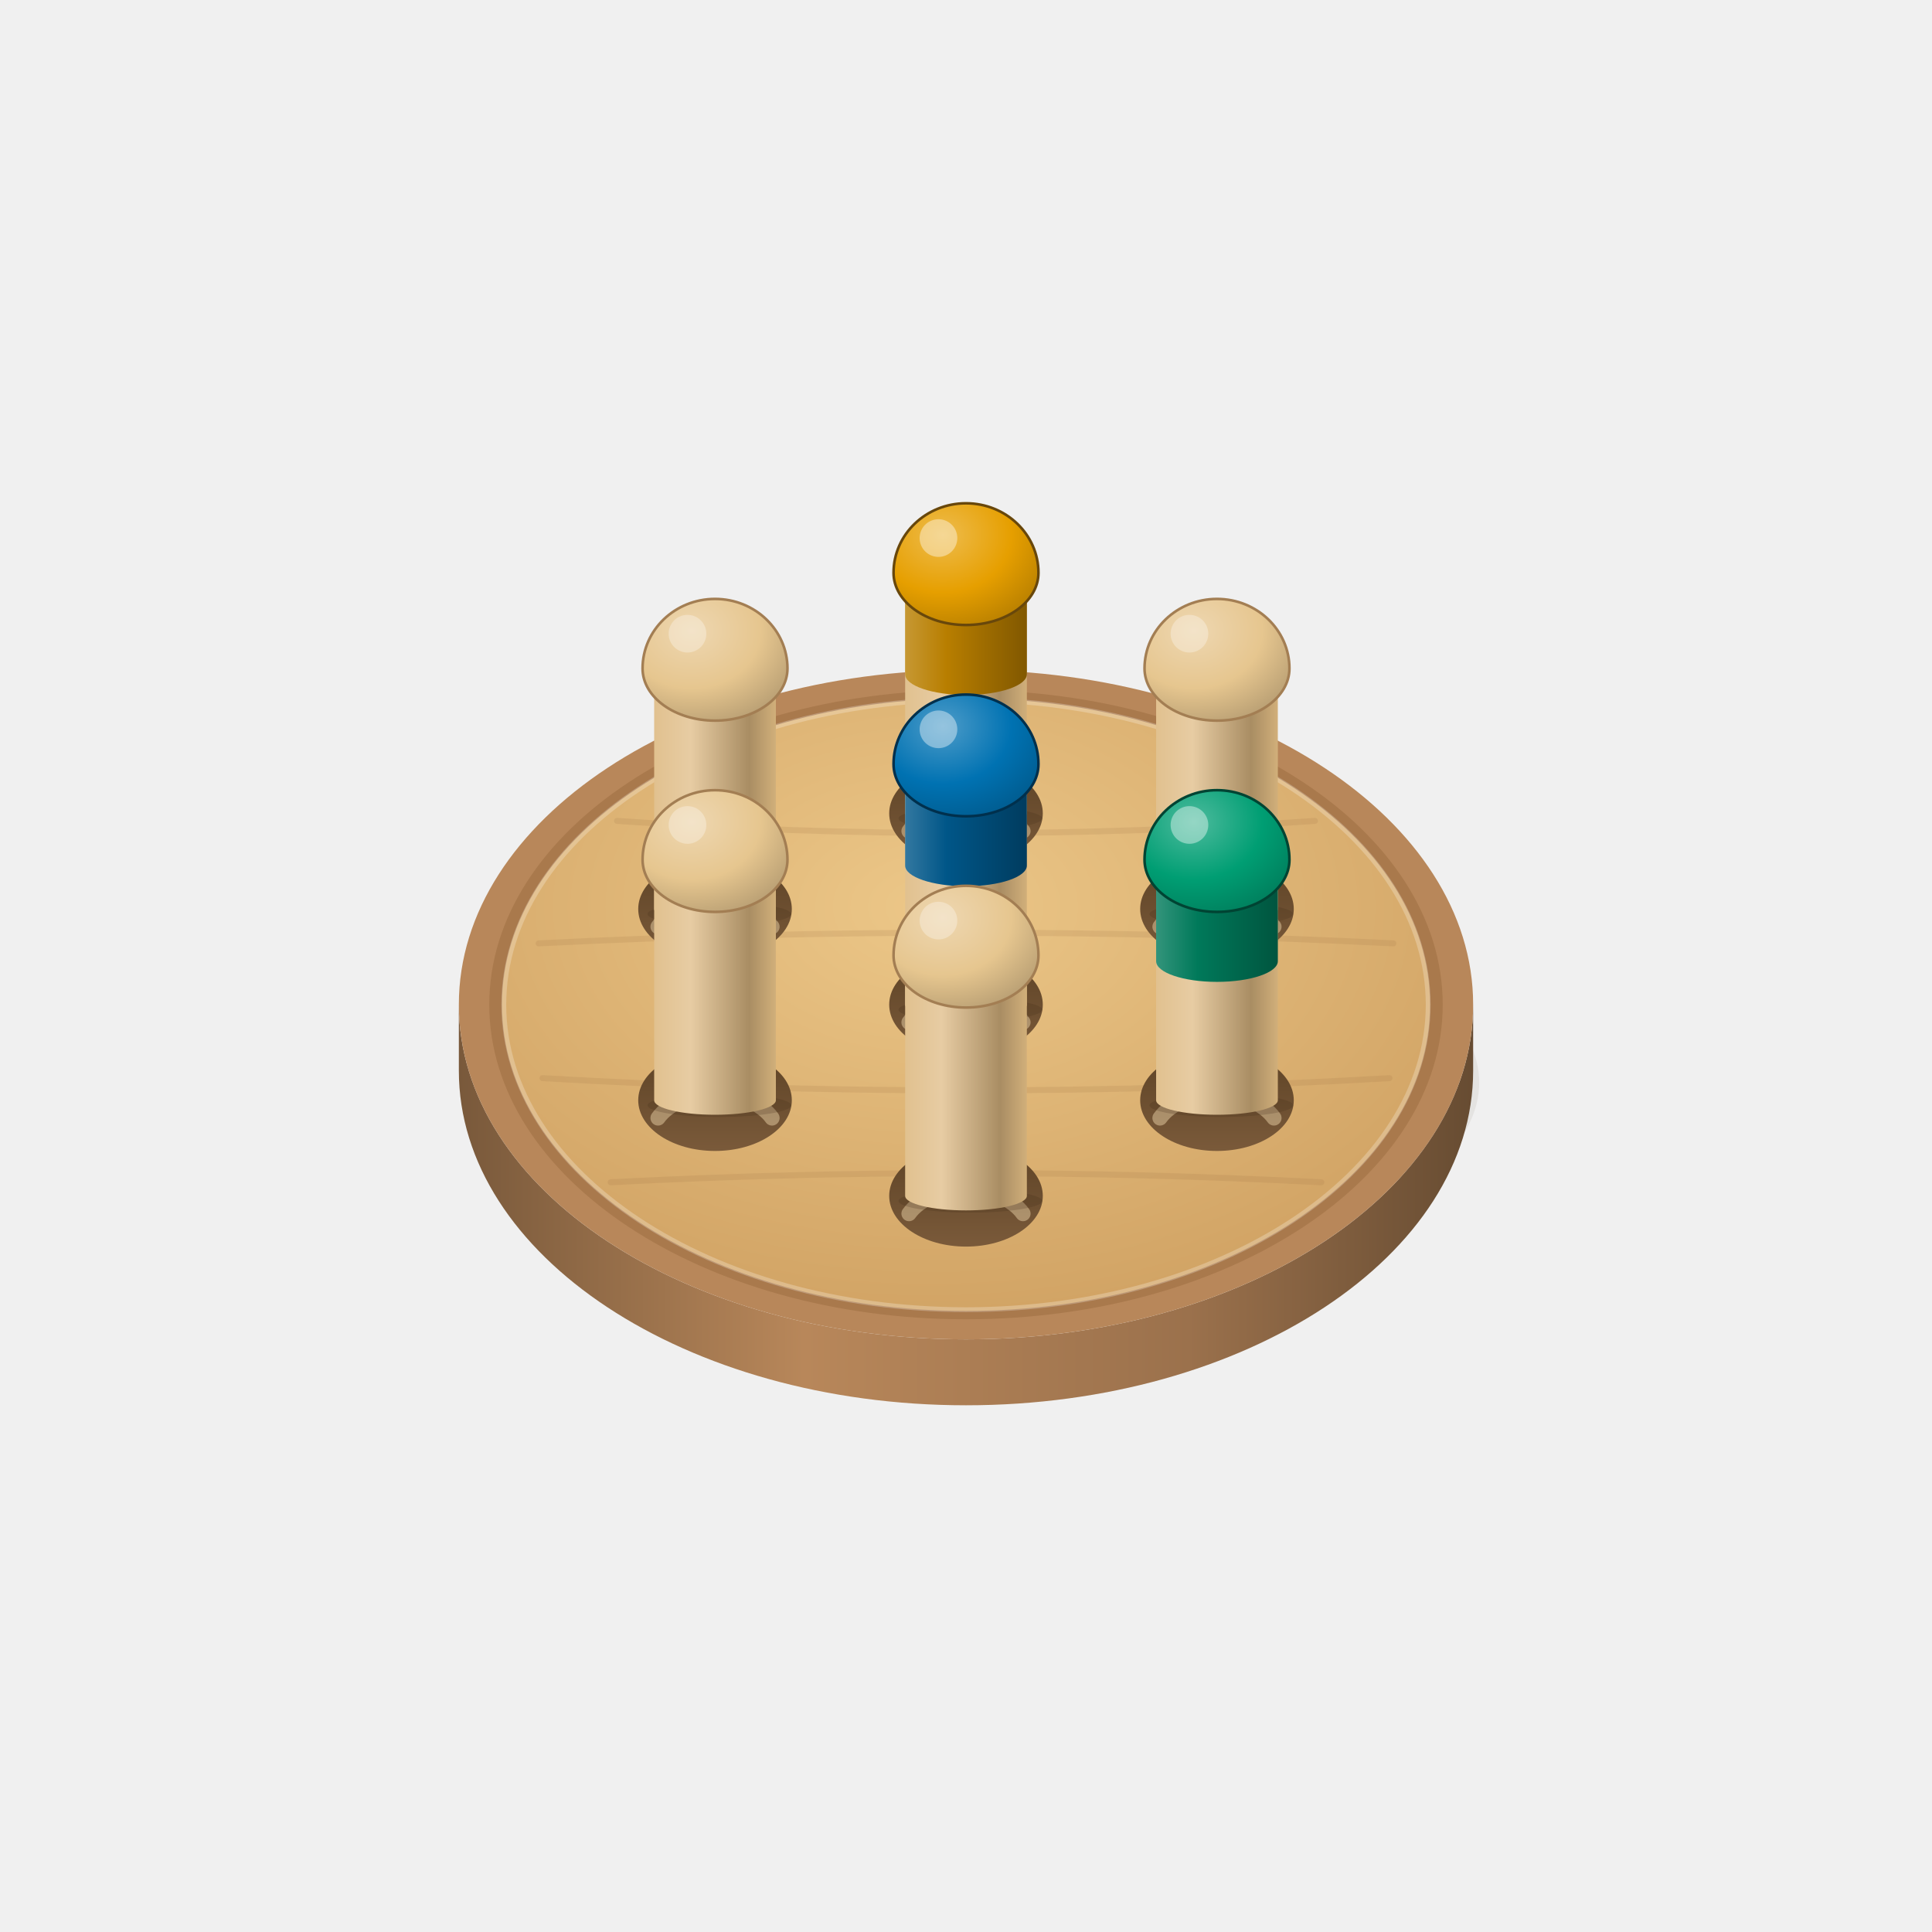
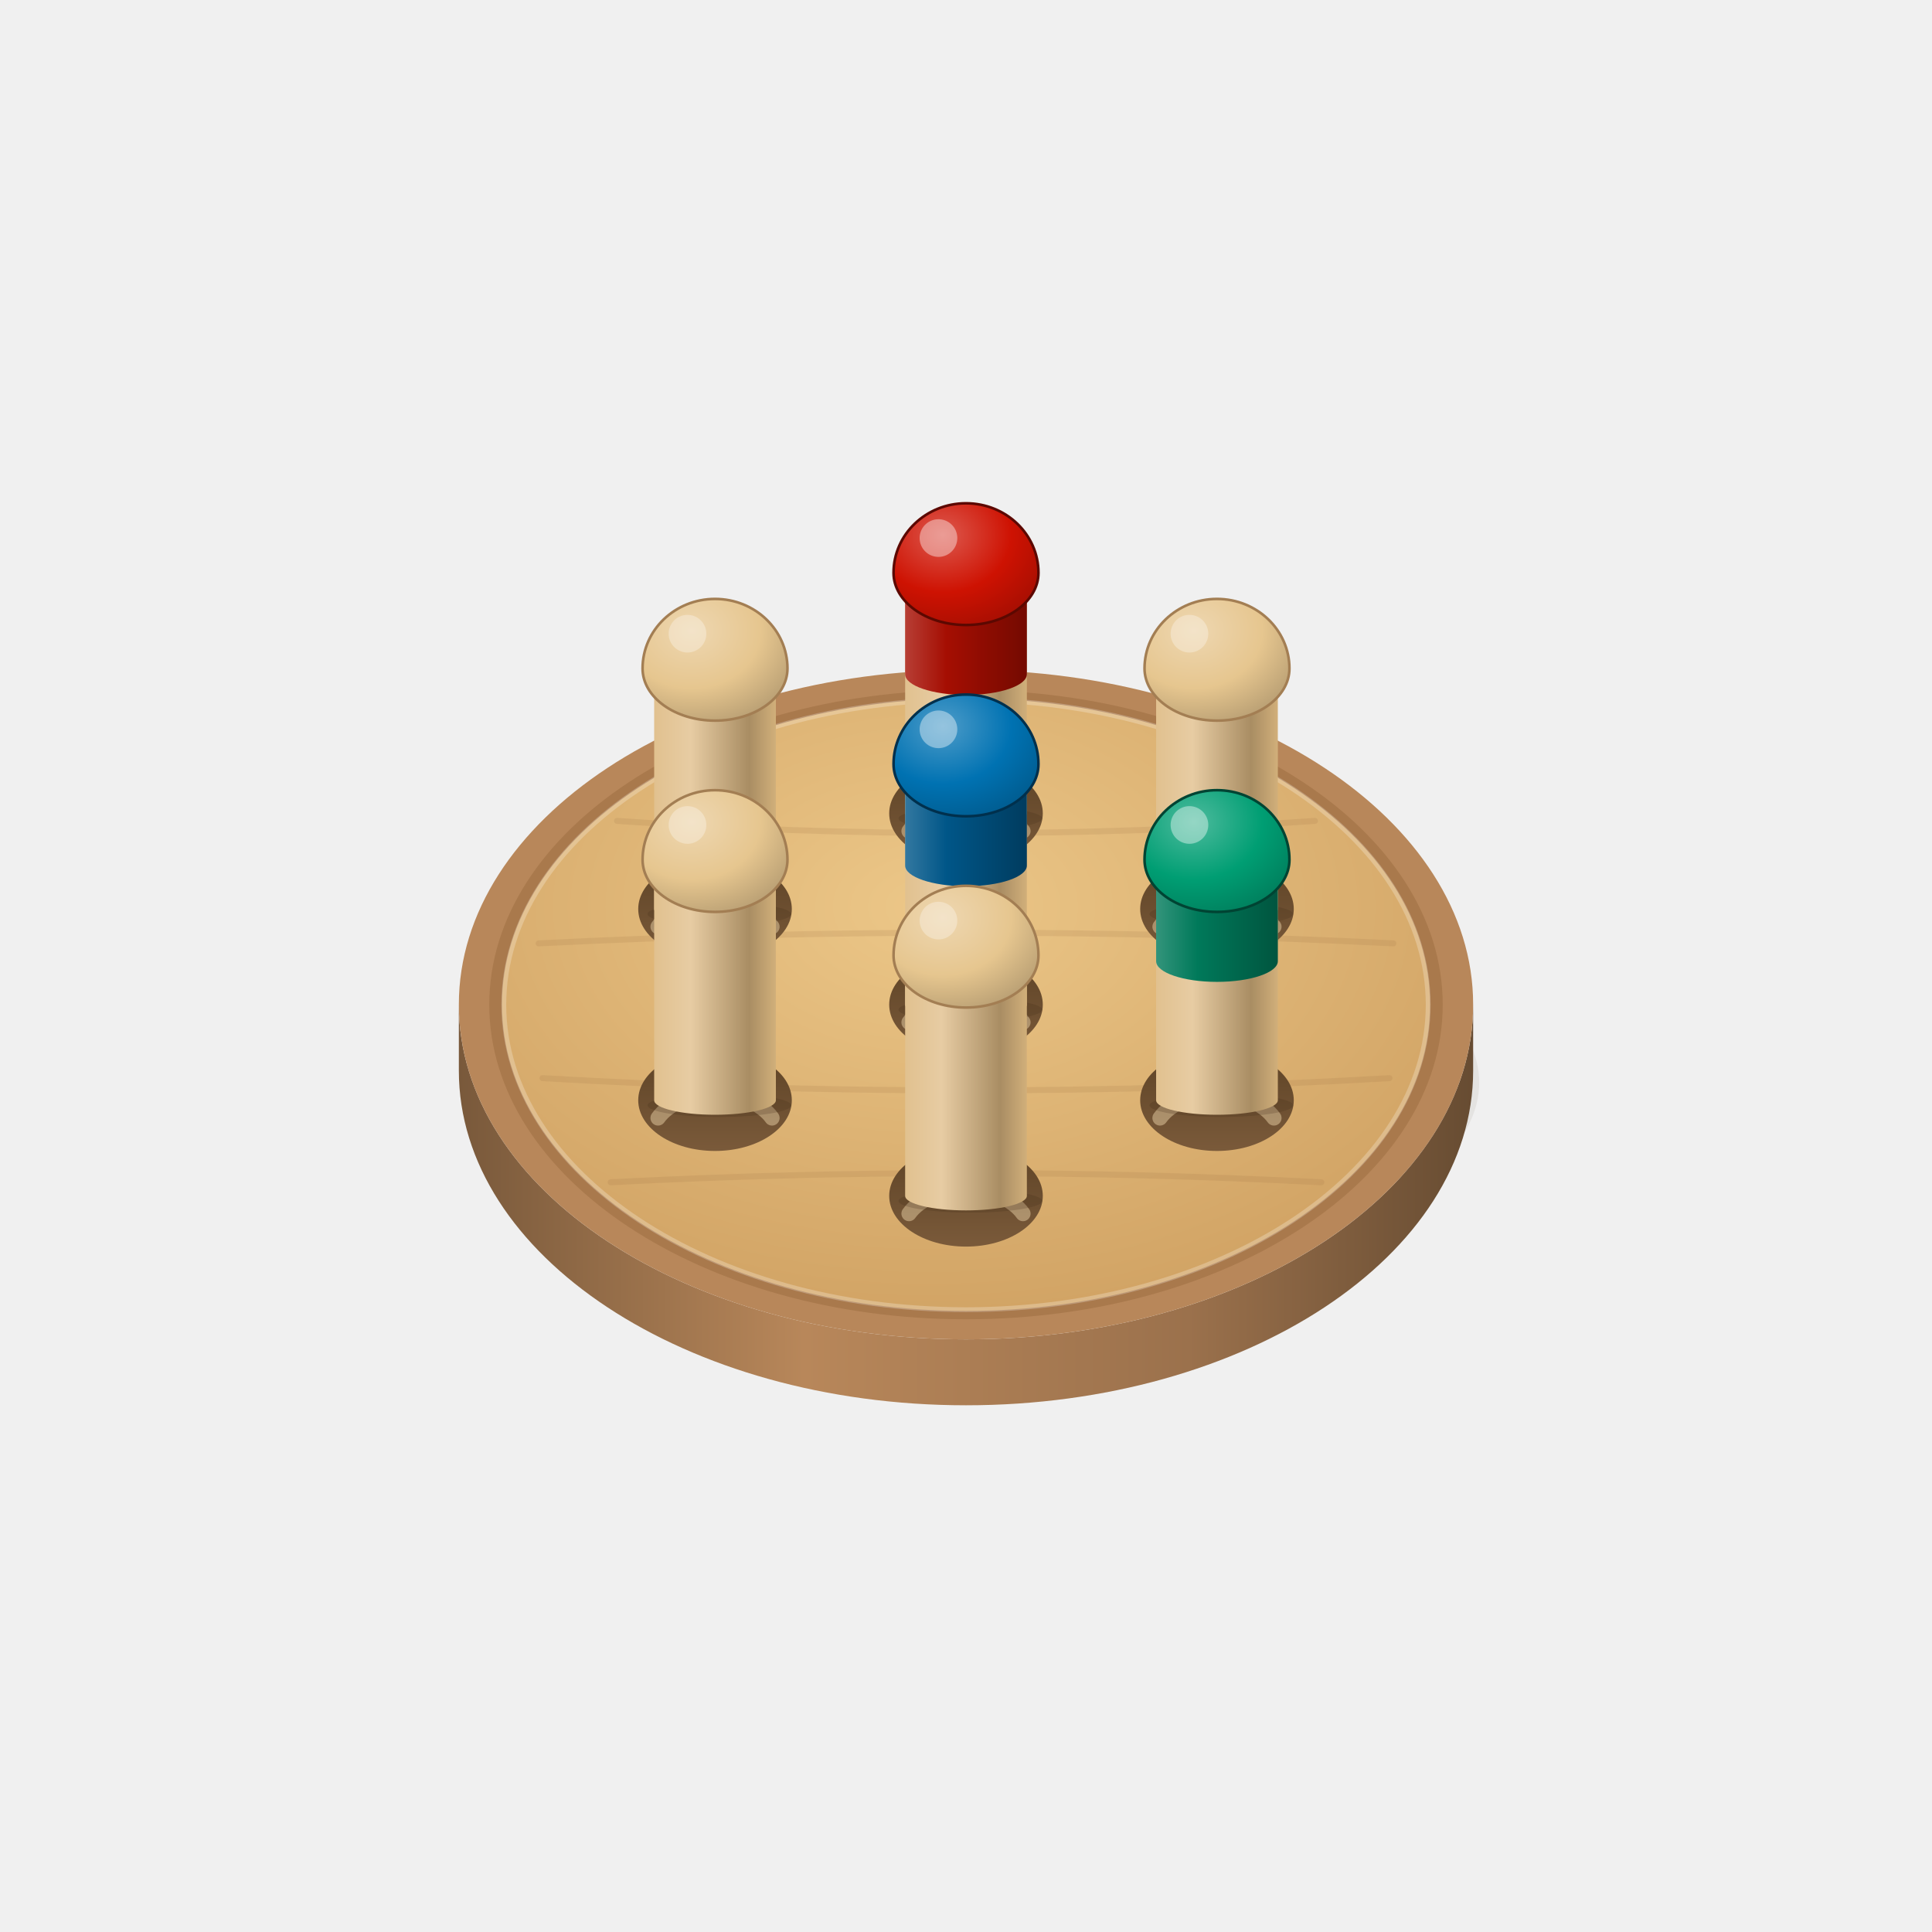
<svg xmlns="http://www.w3.org/2000/svg" width="1024" height="1024" viewBox="0 0 1024 1024">
  <g transform="translate(184.32 184.32) scale(0.64)">
    <radialGradient id="face" cx="0.46" cy="0.34" r="0.76">
      <stop offset="0" stop-color="#ECC788" />
      <stop offset="1" stop-color="#CE9F60" />
    </radialGradient>
    <linearGradient id="side" x1="0" y1="0" x2="1" y2="0">
      <stop offset="0" stop-color="#79593B" />
      <stop offset="0.34" stop-color="#B8875A" />
      <stop offset="0.72" stop-color="#9B714C" />
      <stop offset="1" stop-color="#674C32" />
    </linearGradient>
    <linearGradient id="hole" x1="0.5" y1="0" x2="0.5" y2="1">
      <stop offset="0" stop-color="#5E4326" />
      <stop offset="1" stop-color="#7A5A3A" />
    </linearGradient>
    <ellipse cx="517" cy="608.6" rx="420" ry="171.86" fill="#3A2612" opacity="0.07" />
    <ellipse cx="517" cy="608.6" rx="403.2" ry="164.99" fill="#3A2612" opacity="0.11" />
    <ellipse cx="517" cy="608.6" rx="378" ry="154.68" fill="#3A2612" opacity="0.16" />
    <path d="M 92 544 L 92 598.6 A 420 277.2 0 0 0 932 598.6 L 932 544 A 420 277.2 0 0 1 92 544 Z" fill="url(#side)" />
    <ellipse cx="512" cy="544" rx="420" ry="277.2" fill="#B8875A" />
    <ellipse cx="512" cy="544" rx="394.8" ry="260.57" fill="#A9794C" />
    <ellipse cx="512" cy="544" rx="384.3" ry="253.64" fill="url(#face)" />
    <ellipse cx="512" cy="544" rx="382.76" ry="252.62" fill="none" stroke="#FFFFFF" stroke-width="4" opacity="0.24" />
    <path d="M 223.01 391.82 Q 512 412.11 800.99 391.82" fill="none" stroke="#9A6E42" stroke-width="5" opacity="0.16" stroke-linecap="round" />
    <path d="M 158.06 493.27 Q 512 475.52 865.94 493.27" fill="none" stroke="#9A6E42" stroke-width="5" opacity="0.16" stroke-linecap="round" />
    <path d="M 161.32 604.87 Q 512 625.16 862.68 604.87" fill="none" stroke="#9A6E42" stroke-width="5" opacity="0.16" stroke-linecap="round" />
    <path d="M 217.73 691.11 Q 512 675.89 806.27 691.11" fill="none" stroke="#9A6E42" stroke-width="5" opacity="0.16" stroke-linecap="round" />
    <ellipse cx="512" cy="544" rx="63.6" ry="41.98" fill="url(#hole)" />
    <path d="M 559.19 558.66 A 52.15 34.42 0 0 0 464.81 558.66" fill="none" stroke="#F3DCB0" stroke-width="12.59" opacity="0.45" stroke-linecap="round" />
    <ellipse cx="512" cy="385.6" rx="63.6" ry="41.98" fill="url(#hole)" />
    <path d="M 559.19 400.26 A 52.15 34.42 0 0 0 464.81 400.26" fill="none" stroke="#F3DCB0" stroke-width="12.59" opacity="0.45" stroke-linecap="round" />
    <ellipse cx="719.85" cy="464.8" rx="63.6" ry="41.98" fill="url(#hole)" />
    <path d="M 767.03 479.46 A 52.15 34.42 0 0 0 672.66 479.46" fill="none" stroke="#F3DCB0" stroke-width="12.59" opacity="0.45" stroke-linecap="round" />
    <ellipse cx="719.85" cy="623.2" rx="63.6" ry="41.98" fill="url(#hole)" />
    <path d="M 767.03 637.86 A 52.15 34.42 0 0 0 672.66 637.86" fill="none" stroke="#F3DCB0" stroke-width="12.59" opacity="0.45" stroke-linecap="round" />
    <ellipse cx="512" cy="702.4" rx="63.6" ry="41.98" fill="url(#hole)" />
    <path d="M 559.19 717.06 A 52.15 34.42 0 0 0 464.81 717.06" fill="none" stroke="#F3DCB0" stroke-width="12.59" opacity="0.45" stroke-linecap="round" />
    <ellipse cx="304.15" cy="623.2" rx="63.6" ry="41.98" fill="url(#hole)" />
    <path d="M 351.34 637.86 A 52.15 34.42 0 0 0 256.97 637.86" fill="none" stroke="#F3DCB0" stroke-width="12.59" opacity="0.45" stroke-linecap="round" />
    <ellipse cx="304.15" cy="464.8" rx="63.6" ry="41.98" fill="url(#hole)" />
    <path d="M 351.34 479.46 A 52.15 34.42 0 0 0 256.97 479.46" fill="none" stroke="#F3DCB0" stroke-width="12.59" opacity="0.45" stroke-linecap="round" />
    <linearGradient id="pg512_386b" x1="0" y1="0" x2="1" y2="0">
      <stop offset="0" stop-color="#E1C18F" />
      <stop offset="0.3" stop-color="#E7CCA3" />
      <stop offset="0.78" stop-color="#A98D63" />
      <stop offset="1" stop-color="#D1AF7A" />
    </linearGradient>
    <radialGradient id="pg512_386c" cx="0.34" cy="0.26" r="0.86">
-       <stop offset="0" stop-color="#EEBC4D" />
-       <stop offset="0.55" stop-color="#E69F00" />
-       <stop offset="1" stop-color="#B37C00" />
+       <stop offset="0" stop-color="#DD594E" />
+       <stop offset="0.55" stop-color="#CE1202" />
+       <stop offset="1" stop-color="#A10E02" />
    </radialGradient>
    <ellipse cx="515.6" cy="389.8" rx="59.47" ry="9.6" fill="#3A2612" opacity="0.2" />
    <path d="M 461.6 193.6 L 461.6 385.6 A 50.4 12 0 0 0 562.4 385.6 L 562.4 193.6 Z" fill="url(#pg512_386b)" />
    <linearGradient id="pg512_386n" x1="0" y1="0" x2="1" y2="0">
-       <stop offset="0" stop-color="#C69833" />
-       <stop offset="0.34" stop-color="#B87E00" />
-       <stop offset="1" stop-color="#815800" />
+       <stop offset="0" stop-color="#B73E35" />
+       <stop offset="0.34" stop-color="#A50E02" />
+       <stop offset="1" stop-color="#740A01" />
    </linearGradient>
    <path d="M 461.6 193.6 L 461.6 270.4 A 50.4 17.14 0 0 0 562.4 270.4 L 562.4 193.6 Z" fill="url(#pg512_386n)" />
-     <path d="M 452 186.4 A 60 57.6 0 0 1 572 186.4 A 60 43.2 0 0 1 452 186.4 Z" fill="url(#pg512_386c)" stroke="#68470B" stroke-width="2.16" />
+     <path d="M 452 186.4 A 60 57.6 0 0 1 572 186.4 A 60 43.2 0 0 1 452 186.4 Z" fill="url(#pg512_386c)" stroke="#5C0801" stroke-width="2.16" />
    <ellipse cx="489.2" cy="157.6" rx="15.6" ry="15.6" fill="#FFFFFF" opacity="0.4" transform="rotate(-24 489.2 157.6)" />
    <linearGradient id="pg720_465b" x1="0" y1="0" x2="1" y2="0">
      <stop offset="0" stop-color="#E1C18F" />
      <stop offset="0.3" stop-color="#E7CCA3" />
      <stop offset="0.78" stop-color="#A98D63" />
      <stop offset="1" stop-color="#D1AF7A" />
    </linearGradient>
    <radialGradient id="pg720_465c" cx="0.34" cy="0.26" r="0.86">
      <stop offset="0" stop-color="#EED7B1" />
      <stop offset="0.55" stop-color="#E6C68F" />
      <stop offset="1" stop-color="#B39A70" />
    </radialGradient>
    <ellipse cx="723.45" cy="469" rx="59.47" ry="9.6" fill="#3A2612" opacity="0.2" />
    <path d="M 669.45 272.8 L 669.45 464.8 A 50.4 12 0 0 0 770.25 464.8 L 770.25 272.8 Z" fill="url(#pg720_465b)" />
    <path d="M 659.85 265.6 A 60 57.6 0 0 1 779.85 265.6 A 60 43.2 0 0 1 659.85 265.6 Z" fill="url(#pg720_465c)" stroke="#A37E53" stroke-width="2.16" />
    <ellipse cx="697.05" cy="236.8" rx="15.6" ry="15.6" fill="#FFFFFF" opacity="0.3" transform="rotate(-24 697.05 236.8)" />
    <linearGradient id="pg304_465b" x1="0" y1="0" x2="1" y2="0">
      <stop offset="0" stop-color="#E1C18F" />
      <stop offset="0.3" stop-color="#E7CCA3" />
      <stop offset="0.78" stop-color="#A98D63" />
      <stop offset="1" stop-color="#D1AF7A" />
    </linearGradient>
    <radialGradient id="pg304_465c" cx="0.34" cy="0.26" r="0.86">
      <stop offset="0" stop-color="#EED7B1" />
      <stop offset="0.55" stop-color="#E6C68F" />
      <stop offset="1" stop-color="#B39A70" />
    </radialGradient>
    <ellipse cx="307.75" cy="469" rx="59.47" ry="9.6" fill="#3A2612" opacity="0.2" />
    <path d="M 253.75 272.8 L 253.75 464.8 A 50.4 12 0 0 0 354.55 464.8 L 354.55 272.8 Z" fill="url(#pg304_465b)" />
    <path d="M 244.15 265.6 A 60 57.6 0 0 1 364.15 265.6 A 60 43.2 0 0 1 244.15 265.6 Z" fill="url(#pg304_465c)" stroke="#A37E53" stroke-width="2.16" />
    <ellipse cx="281.35" cy="236.8" rx="15.6" ry="15.6" fill="#FFFFFF" opacity="0.3" transform="rotate(-24 281.35 236.8)" />
    <linearGradient id="pg512_544b" x1="0" y1="0" x2="1" y2="0">
      <stop offset="0" stop-color="#E1C18F" />
      <stop offset="0.3" stop-color="#E7CCA3" />
      <stop offset="0.78" stop-color="#A98D63" />
      <stop offset="1" stop-color="#D1AF7A" />
    </linearGradient>
    <radialGradient id="pg512_544c" cx="0.34" cy="0.26" r="0.86">
      <stop offset="0" stop-color="#4D9CC9" />
      <stop offset="0.55" stop-color="#0072B2" />
      <stop offset="1" stop-color="#00598B" />
    </radialGradient>
    <ellipse cx="515.6" cy="548.2" rx="59.47" ry="9.6" fill="#3A2612" opacity="0.2" />
    <path d="M 461.6 352 L 461.6 544 A 50.4 12 0 0 0 562.4 544 L 562.4 352 Z" fill="url(#pg512_544b)" />
    <linearGradient id="pg512_544n" x1="0" y1="0" x2="1" y2="0">
      <stop offset="0" stop-color="#3378A0" />
      <stop offset="0.34" stop-color="#005688" />
      <stop offset="1" stop-color="#003C5F" />
    </linearGradient>
    <path d="M 461.6 352 L 461.6 428.8 A 50.4 17.14 0 0 0 562.4 428.8 L 562.4 352 Z" fill="url(#pg512_544n)" />
    <path d="M 452 344.8 A 60 57.6 0 0 1 572 344.8 A 60 43.2 0 0 1 452 344.8 Z" fill="url(#pg512_544c)" stroke="#00304D" stroke-width="2.16" />
    <ellipse cx="489.2" cy="316" rx="15.6" ry="15.6" fill="#FFFFFF" opacity="0.4" transform="rotate(-24 489.2 316)" />
    <linearGradient id="pg720_623b" x1="0" y1="0" x2="1" y2="0">
      <stop offset="0" stop-color="#E1C18F" />
      <stop offset="0.3" stop-color="#E7CCA3" />
      <stop offset="0.78" stop-color="#A98D63" />
      <stop offset="1" stop-color="#D1AF7A" />
    </linearGradient>
    <radialGradient id="pg720_623c" cx="0.34" cy="0.26" r="0.86">
      <stop offset="0" stop-color="#4DBB9D" />
      <stop offset="0.55" stop-color="#009E73" />
      <stop offset="1" stop-color="#007B5A" />
    </radialGradient>
    <ellipse cx="723.45" cy="627.4" rx="59.47" ry="9.6" fill="#3A2612" opacity="0.2" />
    <path d="M 669.45 431.2 L 669.45 623.2 A 50.4 12 0 0 0 770.25 623.2 L 770.25 431.2 Z" fill="url(#pg720_623b)" />
    <linearGradient id="pg720_623n" x1="0" y1="0" x2="1" y2="0">
      <stop offset="0" stop-color="#33947B" />
      <stop offset="0.34" stop-color="#00795A" />
      <stop offset="1" stop-color="#00553F" />
    </linearGradient>
    <path d="M 669.45 431.2 L 669.45 508 A 50.4 17.14 0 0 0 770.25 508 L 770.25 431.2 Z" fill="url(#pg720_623n)" />
    <path d="M 659.85 424 A 60 57.6 0 0 1 779.85 424 A 60 43.2 0 0 1 659.85 424 Z" fill="url(#pg720_623c)" stroke="#004433" stroke-width="2.16" />
    <ellipse cx="697.05" cy="395.2" rx="15.6" ry="15.6" fill="#FFFFFF" opacity="0.4" transform="rotate(-24 697.05 395.2)" />
    <linearGradient id="pg304_623b" x1="0" y1="0" x2="1" y2="0">
      <stop offset="0" stop-color="#E1C18F" />
      <stop offset="0.3" stop-color="#E7CCA3" />
      <stop offset="0.78" stop-color="#A98D63" />
      <stop offset="1" stop-color="#D1AF7A" />
    </linearGradient>
    <radialGradient id="pg304_623c" cx="0.34" cy="0.26" r="0.86">
      <stop offset="0" stop-color="#EED7B1" />
      <stop offset="0.55" stop-color="#E6C68F" />
      <stop offset="1" stop-color="#B39A70" />
    </radialGradient>
    <ellipse cx="307.75" cy="627.4" rx="59.47" ry="9.6" fill="#3A2612" opacity="0.2" />
    <path d="M 253.75 431.2 L 253.75 623.2 A 50.4 12 0 0 0 354.55 623.2 L 354.55 431.2 Z" fill="url(#pg304_623b)" />
    <path d="M 244.15 424 A 60 57.6 0 0 1 364.15 424 A 60 43.2 0 0 1 244.15 424 Z" fill="url(#pg304_623c)" stroke="#A37E53" stroke-width="2.16" />
    <ellipse cx="281.35" cy="395.2" rx="15.6" ry="15.6" fill="#FFFFFF" opacity="0.3" transform="rotate(-24 281.35 395.2)" />
    <linearGradient id="pg512_702b" x1="0" y1="0" x2="1" y2="0">
      <stop offset="0" stop-color="#E1C18F" />
      <stop offset="0.3" stop-color="#E7CCA3" />
      <stop offset="0.78" stop-color="#A98D63" />
      <stop offset="1" stop-color="#D1AF7A" />
    </linearGradient>
    <radialGradient id="pg512_702c" cx="0.34" cy="0.26" r="0.86">
      <stop offset="0" stop-color="#EED7B1" />
      <stop offset="0.55" stop-color="#E6C68F" />
      <stop offset="1" stop-color="#B39A70" />
    </radialGradient>
    <ellipse cx="515.6" cy="706.6" rx="59.47" ry="9.6" fill="#3A2612" opacity="0.2" />
    <path d="M 461.6 510.4 L 461.6 702.4 A 50.4 12 0 0 0 562.4 702.4 L 562.4 510.4 Z" fill="url(#pg512_702b)" />
    <path d="M 452 503.2 A 60 57.6 0 0 1 572 503.2 A 60 43.2 0 0 1 452 503.2 Z" fill="url(#pg512_702c)" stroke="#A37E53" stroke-width="2.16" />
    <ellipse cx="489.2" cy="474.4" rx="15.6" ry="15.6" fill="#FFFFFF" opacity="0.3" transform="rotate(-24 489.2 474.4)" />
  </g>
</svg>
